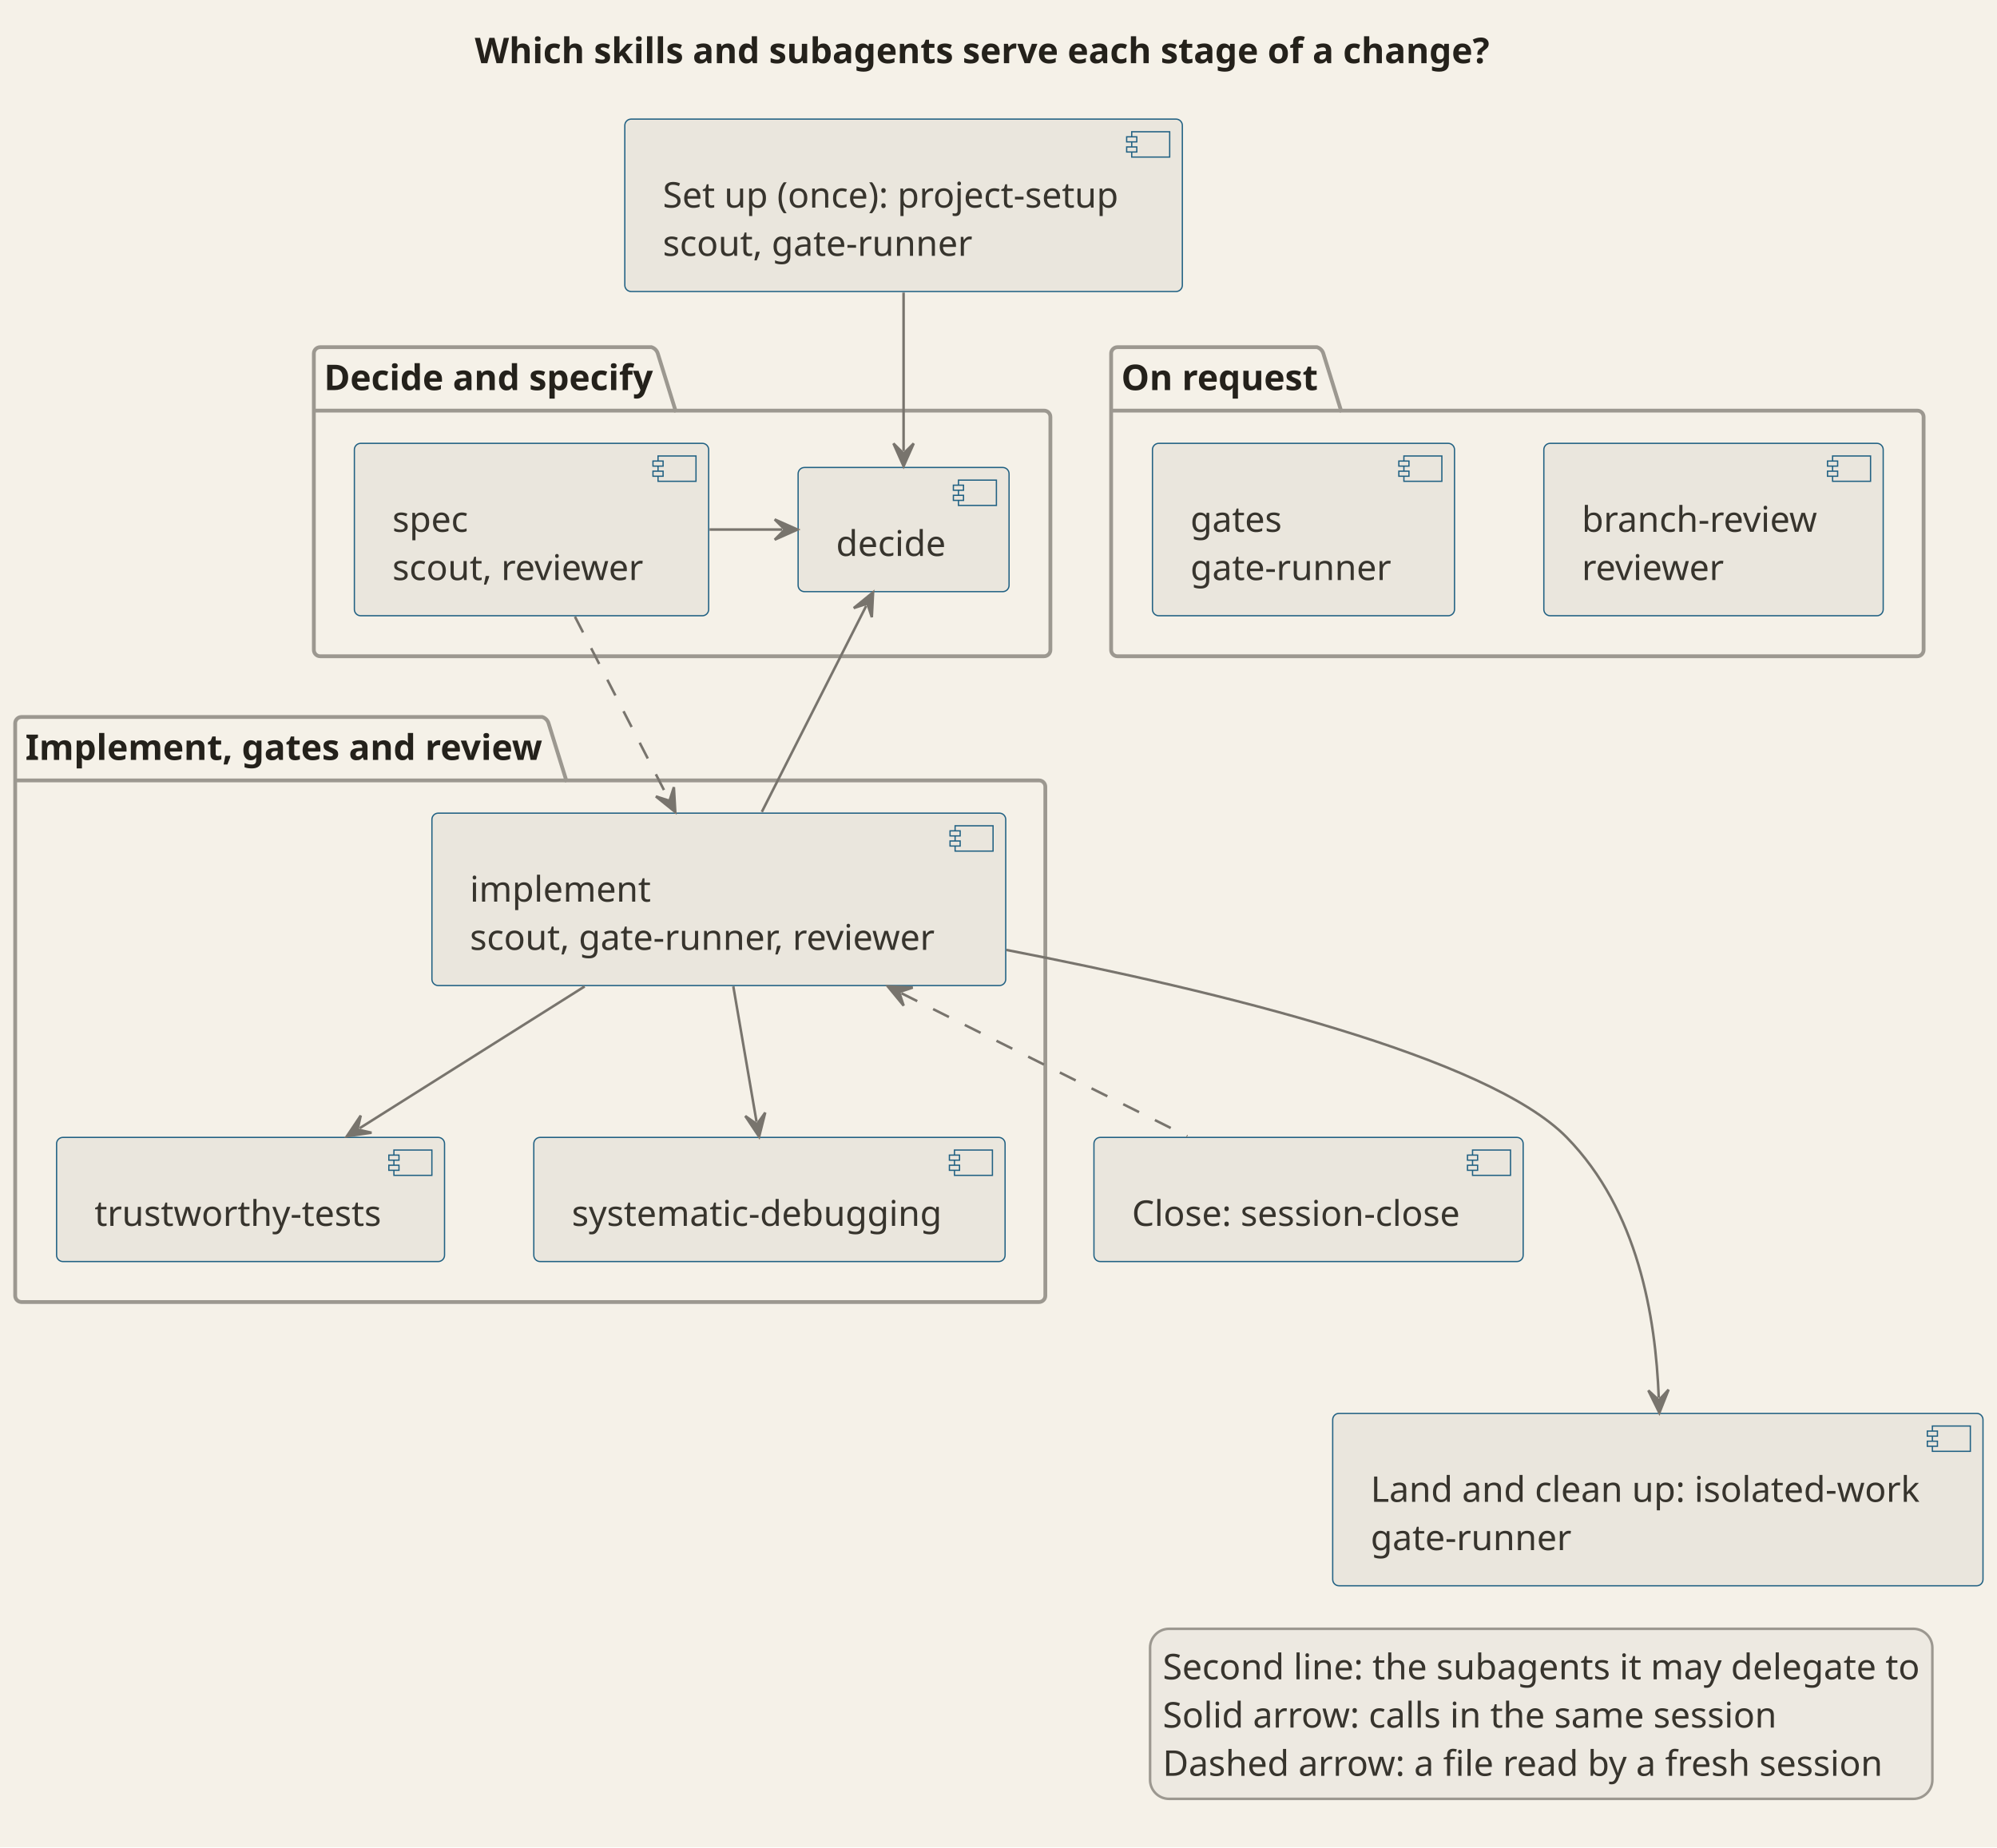
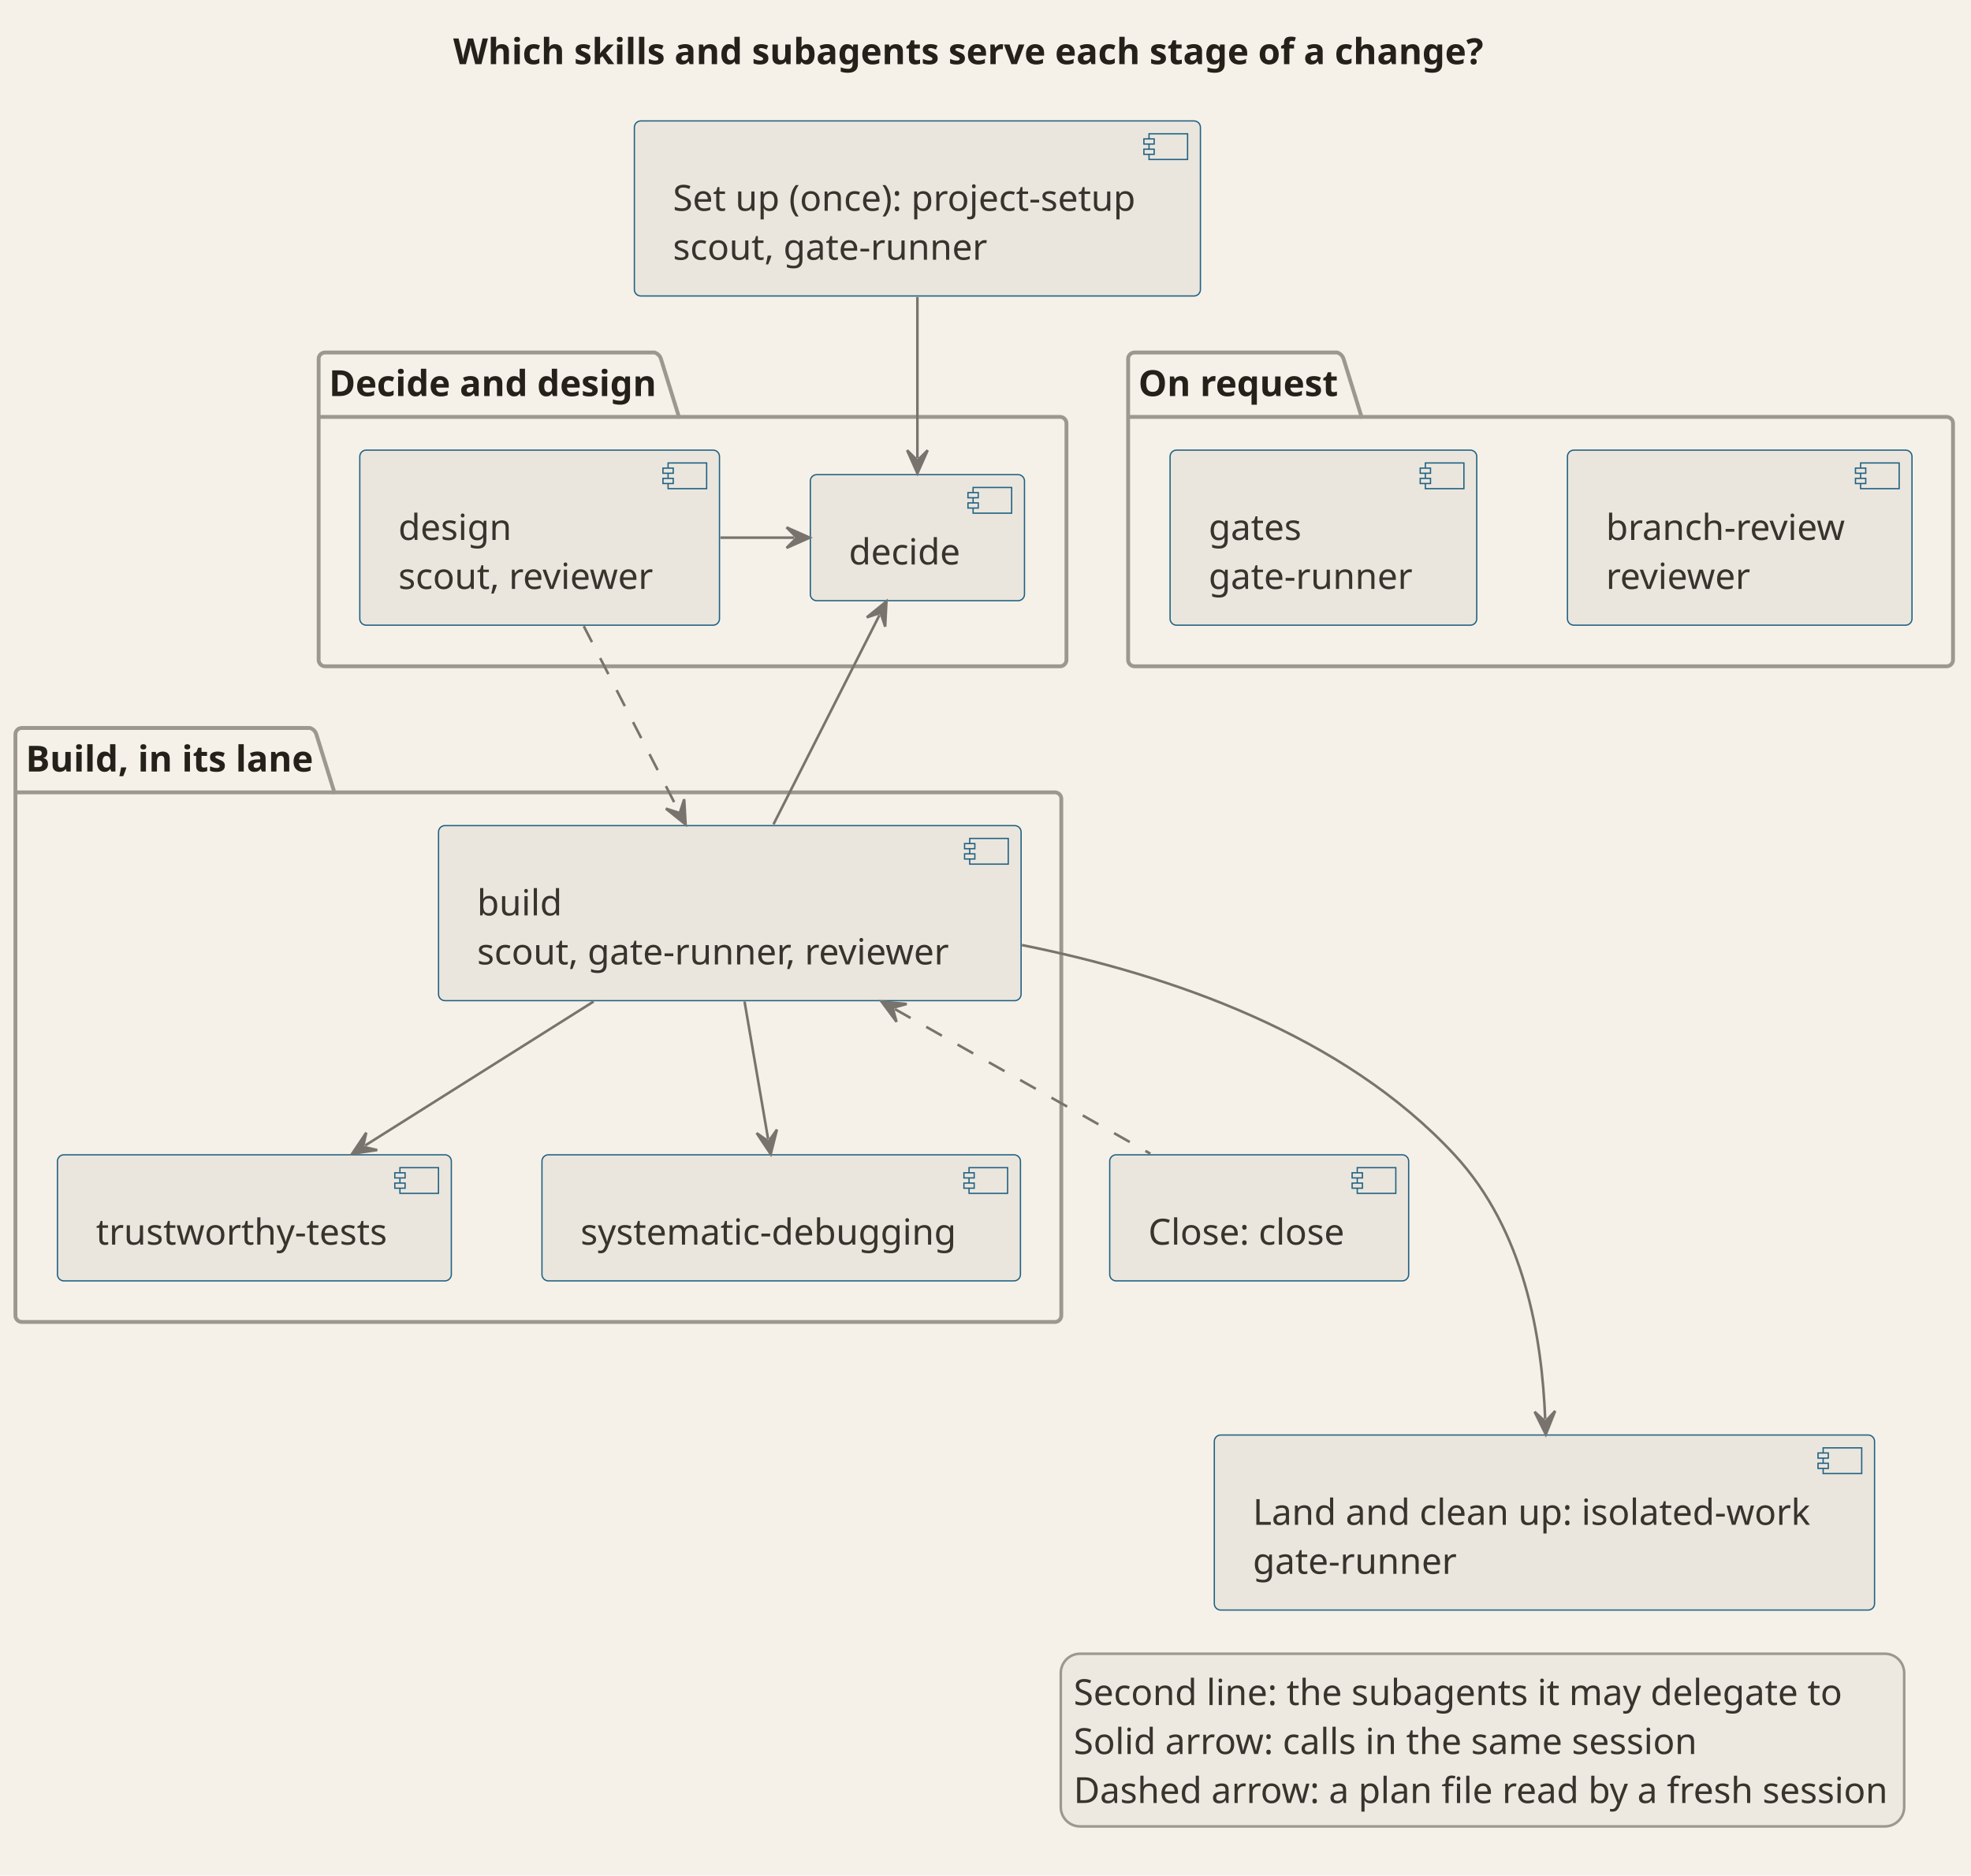
- <svg xmlns="http://www.w3.org/2000/svg" contentStyleType="text/css" data-diagram-type="DESCRIPTION" height="730px" preserveAspectRatio="none" style="width:789px;height:730px;background:#F5F1E8;" version="1.1" viewBox="0 0 789 730" width="789px" zoomAndPan="magnify">
+ <svg xmlns="http://www.w3.org/2000/svg" contentStyleType="text/css" data-diagram-type="DESCRIPTION" height="730px" preserveAspectRatio="none" style="width:767px;height:730px;background:#F5F1E8;" version="1.1" viewBox="0 0 767 730" width="767px" zoomAndPan="magnify">
  <defs />
  <g>
-     <rect fill="#F5F1E8" height="730" style="stroke:none;stroke-width:1;" width="789" x="0" y="0" />
-     <text fill="#24211B" font-family="sans-serif" font-size="14" font-weight="bold" lengthAdjust="spacing" textLength="400.286" x="187.591" y="24.966">Which skills and subagents serve each stage of a change?</text>
-     <g class="cluster" data-entity="Decide and specify" data-source-line="5" data-uid="ent0003" id="cluster_Decide and specify">
-       <path d="M126.5,137.198 L257.392,137.198 A3.75,3.75 0 0 1 259.892,139.698 L266.892,162.266 L412.5,162.266 A2.5,2.5 0 0 1 415,164.766 L415,256.838 A2.5,2.5 0 0 1 412.5,259.338 L126.5,259.338 A2.5,2.5 0 0 1 124,256.838 L124,139.698 A2.5,2.5 0 0 1 126.5,137.198" fill="#F5F1E8" style="stroke:#9C9890;stroke-width:1.5;" />
-       <line style="stroke:#9C9890;stroke-width:1.5;" x1="124" x2="266.892" y1="162.266" y2="162.266" />
-       <text fill="#24211B" font-family="sans-serif" font-size="14" font-weight="bold" lengthAdjust="spacing" textLength="129.892" x="128" y="154.164">Decide and specify</text>
+     <rect fill="#F5F1E8" height="730" style="stroke:none;stroke-width:1;" width="767" x="0" y="0" />
+     <text fill="#24211B" font-family="sans-serif" font-size="14" font-weight="bold" lengthAdjust="spacing" textLength="400.286" x="176.357" y="24.966">Which skills and subagents serve each stage of a change?</text>
+     <g class="cluster" data-entity="Decide and design" data-source-line="5" data-uid="ent0003" id="cluster_Decide and design">
+       <path d="M126.5,137.198 L254.703,137.198 A3.75,3.75 0 0 1 257.204,139.698 L264.204,162.266 L412.5,162.266 A2.5,2.5 0 0 1 415,164.766 L415,256.838 A2.5,2.5 0 0 1 412.5,259.338 L126.5,259.338 A2.5,2.5 0 0 1 124,256.838 L124,139.698 A2.5,2.5 0 0 1 126.5,137.198" fill="#F5F1E8" style="stroke:#9C9890;stroke-width:1.5;" />
+       <line style="stroke:#9C9890;stroke-width:1.5;" x1="124" x2="264.204" y1="162.266" y2="162.266" />
+       <text fill="#24211B" font-family="sans-serif" font-size="14" font-weight="bold" lengthAdjust="spacing" textLength="127.204" x="128" y="154.164">Decide and design</text>
    </g>
-     <g class="cluster" data-entity="Implement, gates and review" data-source-line="9" data-uid="ent0006" id="cluster_Implement, gates and review">
-       <path d="M8.5,283.338 L214.235,283.338 A3.75,3.75 0 0 1 216.735,285.838 L223.735,308.406 L410.5,308.406 A2.5,2.5 0 0 1 413,310.906 L413,512.038 A2.5,2.5 0 0 1 410.5,514.538 L8.5,514.538 A2.5,2.5 0 0 1 6,512.038 L6,285.838 A2.5,2.5 0 0 1 8.5,283.338" fill="#F5F1E8" style="stroke:#9C9890;stroke-width:1.5;" />
-       <line style="stroke:#9C9890;stroke-width:1.5;" x1="6" x2="223.735" y1="308.406" y2="308.406" />
-       <text fill="#24211B" font-family="sans-serif" font-size="14" font-weight="bold" lengthAdjust="spacing" textLength="204.735" x="10" y="300.304">Implement, gates and review</text>
+     <g class="cluster" data-entity="Build, in its lane" data-source-line="9" data-uid="ent0006" id="cluster_Build, in its lane">
+       <path d="M8.5,283.338 L120.618,283.338 A3.75,3.75 0 0 1 123.118,285.838 L130.118,308.406 L410.5,308.406 A2.5,2.5 0 0 1 413,310.906 L413,512.038 A2.5,2.5 0 0 1 410.5,514.538 L8.5,514.538 A2.5,2.5 0 0 1 6,512.038 L6,285.838 A2.5,2.5 0 0 1 8.5,283.338" fill="#F5F1E8" style="stroke:#9C9890;stroke-width:1.5;" />
+       <line style="stroke:#9C9890;stroke-width:1.5;" x1="6" x2="130.118" y1="308.406" y2="308.406" />
+       <text fill="#24211B" font-family="sans-serif" font-size="14" font-weight="bold" lengthAdjust="spacing" textLength="111.118" x="10" y="300.304">Build, in its lane</text>
    </g>
    <g class="cluster" data-entity="On request" data-source-line="14" data-uid="ent0010" id="cluster_On request">
      <path d="M441.5,137.198 L520.34,137.198 A3.75,3.75 0 0 1 522.84,139.698 L529.84,162.266 L757.5,162.266 A2.5,2.5 0 0 1 760,164.766 L760,256.838 A2.5,2.5 0 0 1 757.5,259.338 L441.5,259.338 A2.5,2.5 0 0 1 439,256.838 L439,139.698 A2.5,2.5 0 0 1 441.5,137.198" fill="#F5F1E8" style="stroke:#9C9890;stroke-width:1.5;" />
      <line style="stroke:#9C9890;stroke-width:1.5;" x1="439" x2="529.84" y1="162.266" y2="162.266" />
      <text fill="#24211B" font-family="sans-serif" font-size="14" font-weight="bold" lengthAdjust="spacing" textLength="77.84" x="443" y="154.164">On request</text>
    </g>
    <g class="entity" data-entity="decide" data-source-line="6" data-uid="ent0004" id="entity_decide">
      <rect fill="#EAE6DD" height="49.068" rx="2.5" ry="2.5" style="stroke:#216183;stroke-width:0.5;" width="83.344" x="315.33" y="184.738" />
      <rect fill="#EAE6DD" height="10" style="stroke:#216183;stroke-width:0.5;" width="15" x="378.674" y="189.738" />
      <rect fill="#EAE6DD" height="2" style="stroke:#216183;stroke-width:0.5;" width="4" x="376.674" y="191.738" />
      <rect fill="#EAE6DD" height="2" style="stroke:#216183;stroke-width:0.5;" width="4" x="376.674" y="195.738" />
      <text fill="#37342D" font-family="sans-serif" font-size="14" lengthAdjust="spacing" textLength="43.344" x="330.33" y="219.704">decide</text>
    </g>
-     <g class="entity" data-entity="spec" data-source-line="7" data-uid="ent0005" id="entity_spec">
+     <g class="entity" data-entity="design" data-source-line="7" data-uid="ent0005" id="entity_design">
      <rect fill="#EAE6DD" height="68.136" rx="2.5" ry="2.5" style="stroke:#216183;stroke-width:0.5;" width="139.974" x="140.01" y="175.198" />
      <rect fill="#EAE6DD" height="10" style="stroke:#216183;stroke-width:0.5;" width="15" x="259.984" y="180.198" />
      <rect fill="#EAE6DD" height="2" style="stroke:#216183;stroke-width:0.5;" width="4" x="257.984" y="182.198" />
      <rect fill="#EAE6DD" height="2" style="stroke:#216183;stroke-width:0.5;" width="4" x="257.984" y="186.198" />
-       <text fill="#37342D" font-family="sans-serif" font-size="14" lengthAdjust="spacing" textLength="29.932" x="155.01" y="210.164">spec</text>
+       <text fill="#37342D" font-family="sans-serif" font-size="14" lengthAdjust="spacing" textLength="44.086" x="155.01" y="210.164">design</text>
      <text fill="#37342D" font-family="sans-serif" font-size="14" lengthAdjust="spacing" textLength="99.974" x="155.01" y="229.232">scout, reviewer</text>
    </g>
-     <g class="entity" data-entity="implement" data-source-line="10" data-uid="ent0007" id="entity_implement">
+     <g class="entity" data-entity="build" data-source-line="10" data-uid="ent0007" id="entity_build">
      <rect fill="#EAE6DD" height="68.136" rx="2.5" ry="2.5" style="stroke:#216183;stroke-width:0.5;" width="226.703" x="170.65" y="321.338" />
      <rect fill="#EAE6DD" height="10" style="stroke:#216183;stroke-width:0.5;" width="15" x="377.353" y="326.338" />
      <rect fill="#EAE6DD" height="2" style="stroke:#216183;stroke-width:0.5;" width="4" x="375.353" y="328.338" />
      <rect fill="#EAE6DD" height="2" style="stroke:#216183;stroke-width:0.5;" width="4" x="375.353" y="332.338" />
-       <text fill="#37342D" font-family="sans-serif" font-size="14" lengthAdjust="spacing" textLength="71.512" x="185.65" y="356.304">implement</text>
+       <text fill="#37342D" font-family="sans-serif" font-size="14" lengthAdjust="spacing" textLength="33.096" x="185.65" y="356.304">build</text>
      <text fill="#37342D" font-family="sans-serif" font-size="14" lengthAdjust="spacing" textLength="186.703" x="185.65" y="375.372">scout, gate-runner, reviewer</text>
    </g>
    <g class="entity" data-entity="tests" data-source-line="11" data-uid="ent0008" id="entity_tests">
      <rect fill="#EAE6DD" height="49.068" rx="2.5" ry="2.5" style="stroke:#216183;stroke-width:0.5;" width="153.274" x="22.36" y="449.478" />
      <rect fill="#EAE6DD" height="10" style="stroke:#216183;stroke-width:0.5;" width="15" x="155.634" y="454.478" />
      <rect fill="#EAE6DD" height="2" style="stroke:#216183;stroke-width:0.5;" width="4" x="153.634" y="456.478" />
      <rect fill="#EAE6DD" height="2" style="stroke:#216183;stroke-width:0.5;" width="4" x="153.634" y="460.478" />
      <text fill="#37342D" font-family="sans-serif" font-size="14" lengthAdjust="spacing" textLength="113.274" x="37.36" y="484.444">trustworthy-tests</text>
    </g>
    <g class="entity" data-entity="debug" data-source-line="12" data-uid="ent0009" id="entity_debug">
      <rect fill="#EAE6DD" height="49.068" rx="2.5" ry="2.5" style="stroke:#216183;stroke-width:0.5;" width="186.201" x="210.9" y="449.478" />
      <rect fill="#EAE6DD" height="10" style="stroke:#216183;stroke-width:0.5;" width="15" x="377.101" y="454.478" />
      <rect fill="#EAE6DD" height="2" style="stroke:#216183;stroke-width:0.5;" width="4" x="375.101" y="456.478" />
      <rect fill="#EAE6DD" height="2" style="stroke:#216183;stroke-width:0.5;" width="4" x="375.101" y="460.478" />
      <text fill="#37342D" font-family="sans-serif" font-size="14" lengthAdjust="spacing" textLength="146.201" x="225.9" y="484.444">systematic-debugging</text>
    </g>
    <g class="entity" data-entity="gates" data-source-line="15" data-uid="ent0011" id="entity_gates">
      <rect fill="#EAE6DD" height="68.136" rx="2.5" ry="2.5" style="stroke:#216183;stroke-width:0.5;" width="119.338" x="455.33" y="175.198" />
      <rect fill="#EAE6DD" height="10" style="stroke:#216183;stroke-width:0.5;" width="15" x="554.668" y="180.198" />
      <rect fill="#EAE6DD" height="2" style="stroke:#216183;stroke-width:0.5;" width="4" x="552.668" y="182.198" />
      <rect fill="#EAE6DD" height="2" style="stroke:#216183;stroke-width:0.5;" width="4" x="552.668" y="186.198" />
      <text fill="#37342D" font-family="sans-serif" font-size="14" lengthAdjust="spacing" textLength="36.12" x="470.33" y="210.164">gates</text>
      <text fill="#37342D" font-family="sans-serif" font-size="14" lengthAdjust="spacing" textLength="79.338" x="470.33" y="229.232">gate-runner</text>
    </g>
    <g class="entity" data-entity="review" data-source-line="16" data-uid="ent0012" id="entity_review">
      <rect fill="#EAE6DD" height="68.136" rx="2.5" ry="2.5" style="stroke:#216183;stroke-width:0.5;" width="134.08" x="609.96" y="175.198" />
      <rect fill="#EAE6DD" height="10" style="stroke:#216183;stroke-width:0.5;" width="15" x="724.04" y="180.198" />
      <rect fill="#EAE6DD" height="2" style="stroke:#216183;stroke-width:0.5;" width="4" x="722.04" y="182.198" />
      <rect fill="#EAE6DD" height="2" style="stroke:#216183;stroke-width:0.5;" width="4" x="722.04" y="186.198" />
      <text fill="#37342D" font-family="sans-serif" font-size="14" lengthAdjust="spacing" textLength="94.08" x="624.96" y="210.164">branch-review</text>
      <text fill="#37342D" font-family="sans-serif" font-size="14" lengthAdjust="spacing" textLength="56.98" x="624.96" y="229.232">reviewer</text>
    </g>
    <g class="entity" data-entity="setup" data-source-line="4" data-uid="ent0002" id="entity_setup">
      <rect fill="#EAE6DD" height="68.136" rx="2.5" ry="2.5" style="stroke:#216183;stroke-width:0.5;" width="220.277" x="246.86" y="47.068" />
      <rect fill="#EAE6DD" height="10" style="stroke:#216183;stroke-width:0.5;" width="15" x="447.137" y="52.068" />
      <rect fill="#EAE6DD" height="2" style="stroke:#216183;stroke-width:0.5;" width="4" x="445.137" y="54.068" />
      <rect fill="#EAE6DD" height="2" style="stroke:#216183;stroke-width:0.5;" width="4" x="445.137" y="58.068" />
      <text fill="#37342D" font-family="sans-serif" font-size="14" lengthAdjust="spacing" textLength="180.277" x="261.86" y="82.034">Set up (once): project-setup</text>
      <text fill="#37342D" font-family="sans-serif" font-size="14" lengthAdjust="spacing" textLength="122.332" x="261.86" y="101.102">scout, gate-runner</text>
    </g>
    <g class="entity" data-entity="close" data-source-line="18" data-uid="ent0013" id="entity_close">
-       <rect fill="#EAE6DD" height="49.068" rx="2.5" ry="2.5" style="stroke:#216183;stroke-width:0.5;" width="169.583" x="432.21" y="449.478" />
-       <rect fill="#EAE6DD" height="10" style="stroke:#216183;stroke-width:0.5;" width="15" x="581.793" y="454.478" />
-       <rect fill="#EAE6DD" height="2" style="stroke:#216183;stroke-width:0.5;" width="4" x="579.793" y="456.478" />
-       <rect fill="#EAE6DD" height="2" style="stroke:#216183;stroke-width:0.5;" width="4" x="579.793" y="460.478" />
-       <text fill="#37342D" font-family="sans-serif" font-size="14" lengthAdjust="spacing" textLength="129.583" x="447.21" y="484.444">Close: session-close</text>
+       <rect fill="#EAE6DD" height="49.068" rx="2.5" ry="2.5" style="stroke:#216183;stroke-width:0.5;" width="116.328" x="431.84" y="449.478" />
+       <rect fill="#EAE6DD" height="10" style="stroke:#216183;stroke-width:0.5;" width="15" x="528.168" y="454.478" />
+       <rect fill="#EAE6DD" height="2" style="stroke:#216183;stroke-width:0.5;" width="4" x="526.168" y="456.478" />
+       <rect fill="#EAE6DD" height="2" style="stroke:#216183;stroke-width:0.5;" width="4" x="526.168" y="460.478" />
+       <text fill="#37342D" font-family="sans-serif" font-size="14" lengthAdjust="spacing" textLength="76.328" x="446.84" y="484.444">Close: close</text>
    </g>
    <g class="entity" data-entity="isolated" data-source-line="19" data-uid="ent0014" id="entity_isolated">
-       <rect fill="#EAE6DD" height="68.136" rx="2.5" ry="2.5" style="stroke:#216183;stroke-width:0.5;" width="256.929" x="526.54" y="558.538" />
-       <rect fill="#EAE6DD" height="10" style="stroke:#216183;stroke-width:0.5;" width="15" x="763.469" y="563.538" />
-       <rect fill="#EAE6DD" height="2" style="stroke:#216183;stroke-width:0.5;" width="4" x="761.469" y="565.538" />
-       <rect fill="#EAE6DD" height="2" style="stroke:#216183;stroke-width:0.5;" width="4" x="761.469" y="569.538" />
-       <text fill="#37342D" font-family="sans-serif" font-size="14" lengthAdjust="spacing" textLength="216.929" x="541.54" y="593.504">Land and clean up: isolated-work</text>
-       <text fill="#37342D" font-family="sans-serif" font-size="14" lengthAdjust="spacing" textLength="79.338" x="541.54" y="612.572">gate-runner</text>
+       <rect fill="#EAE6DD" height="68.136" rx="2.5" ry="2.5" style="stroke:#216183;stroke-width:0.5;" width="256.929" x="472.54" y="558.538" />
+       <rect fill="#EAE6DD" height="10" style="stroke:#216183;stroke-width:0.5;" width="15" x="709.469" y="563.538" />
+       <rect fill="#EAE6DD" height="2" style="stroke:#216183;stroke-width:0.5;" width="4" x="707.469" y="565.538" />
+       <rect fill="#EAE6DD" height="2" style="stroke:#216183;stroke-width:0.5;" width="4" x="707.469" y="569.538" />
+       <text fill="#37342D" font-family="sans-serif" font-size="14" lengthAdjust="spacing" textLength="216.929" x="487.54" y="593.504">Land and clean up: isolated-work</text>
+       <text fill="#37342D" font-family="sans-serif" font-size="14" lengthAdjust="spacing" textLength="79.338" x="487.54" y="612.572">gate-runner</text>
    </g>
    <g class="link" data-entity-1="setup" data-entity-2="decide" data-source-line="21" data-uid="lnk15" id="link_setup_decide">
      <path d="M357,115.608 C357,137.208 357,158.808 357,178.248" fill="none" id="setup-to-decide" style="stroke:#78746D;stroke-width:1;" />
      <polygon fill="#78746D" points="357,184.248,361,175.248,357,179.248,353,175.248,357,184.248" style="stroke:#78746D;stroke-width:1;" />
    </g>
-     <g class="link" data-entity-1="spec" data-entity-2="decide" data-source-line="22" data-uid="lnk16" id="link_spec_decide">
-       <path d="M280.34,209.268 C291.92,209.268 297.5,209.268 309.08,209.268" fill="none" id="spec-to-decide" style="stroke:#78746D;stroke-width:1;" />
+     <g class="link" data-entity-1="design" data-entity-2="decide" data-source-line="22" data-uid="lnk16" id="link_design_decide">
+       <path d="M280.34,209.268 C291.92,209.268 297.5,209.268 309.08,209.268" fill="none" id="design-to-decide" style="stroke:#78746D;stroke-width:1;" />
      <polygon fill="#78746D" points="315.08,209.268,306.08,205.268,310.08,209.268,306.08,213.268,315.08,209.268" style="stroke:#78746D;stroke-width:1;" />
    </g>
-     <g class="link" data-entity-1="spec" data-entity-2="implement" data-source-line="23" data-uid="lnk17" id="link_spec_implement">
-       <path d="M227.16,243.698 C239.08,266.898 252.14,292.35 264.06,315.57" fill="none" id="spec-to-implement" style="stroke:#78746D;stroke-width:1;stroke-dasharray:7.0,7.0;" />
+     <g class="link" data-entity-1="design" data-entity-2="build" data-source-line="23" data-uid="lnk17" id="link_design_build">
+       <path d="M227.16,243.698 C239.08,266.898 252.14,292.35 264.06,315.57" fill="none" id="design-to-build" style="stroke:#78746D;stroke-width:1;stroke-dasharray:7.0,7.0;" />
      <polygon fill="#78746D" points="266.8,320.908,266.248,311.075,264.517,316.46,259.131,314.728,266.8,320.908" style="stroke:#78746D;stroke-width:1;" />
    </g>
-     <g class="link" data-entity-1="decide" data-entity-2="implement" data-source-line="24" data-uid="lnk19" id="link_decide_implement">
-       <path d="M342.239,239.42 C330.249,263.09 314.46,294.258 300.99,320.858" fill="none" id="decide-backto-implement" style="stroke:#78746D;stroke-width:1;" />
+     <g class="link" data-entity-1="decide" data-entity-2="build" data-source-line="24" data-uid="lnk19" id="link_decide_build">
+       <path d="M342.239,239.42 C330.249,263.09 314.46,294.258 300.99,320.858" fill="none" id="decide-backto-build" style="stroke:#78746D;stroke-width:1;" />
      <polygon fill="#78746D" points="344.95,234.068,337.315,240.289,342.691,238.528,344.451,243.904,344.95,234.068" style="stroke:#78746D;stroke-width:1;" />
    </g>
-     <g class="link" data-entity-1="implement" data-entity-2="tests" data-source-line="25" data-uid="lnk20" id="link_implement_tests">
-       <path d="M230.99,389.818 C200.98,408.728 169.235,428.738 142.115,445.838" fill="none" id="implement-to-tests" style="stroke:#78746D;stroke-width:1;" />
+     <g class="link" data-entity-1="build" data-entity-2="tests" data-source-line="25" data-uid="lnk20" id="link_build_tests">
+       <path d="M230.99,389.818 C200.98,408.728 169.235,428.738 142.115,445.838" fill="none" id="build-to-tests" style="stroke:#78746D;stroke-width:1;" />
      <polygon fill="#78746D" points="137.04,449.038,146.786,447.621,141.269,446.371,142.52,440.854,137.04,449.038" style="stroke:#78746D;stroke-width:1;" />
    </g>
-     <g class="link" data-entity-1="implement" data-entity-2="debug" data-source-line="26" data-uid="lnk21" id="link_implement_debug">
-       <path d="M289.73,389.818 C292.99,408.798 295.964,426.195 298.904,443.305" fill="none" id="implement-to-debug" style="stroke:#78746D;stroke-width:1;" />
+     <g class="link" data-entity-1="build" data-entity-2="debug" data-source-line="26" data-uid="lnk21" id="link_build_debug">
+       <path d="M289.73,389.818 C292.99,408.798 295.964,426.195 298.904,443.305" fill="none" id="build-to-debug" style="stroke:#78746D;stroke-width:1;" />
      <polygon fill="#78746D" points="299.92,449.218,302.338,439.671,299.073,444.29,294.454,441.025,299.92,449.218" style="stroke:#78746D;stroke-width:1;" />
    </g>
-     <g class="link" data-entity-1="implement" data-entity-2="close" data-source-line="27" data-uid="lnk23" id="link_implement_close">
-       <path d="M356.136,392.503 C393.926,411.413 434.94,431.938 469.1,449.038" fill="none" id="implement-backto-close" style="stroke:#78746D;stroke-width:1;stroke-dasharray:7.0,7.0;" />
-       <polygon fill="#78746D" points="350.77,389.818,357.029,397.423,355.241,392.055,360.609,390.268,350.77,389.818" style="stroke:#78746D;stroke-width:1;" />
+     <g class="link" data-entity-1="build" data-entity-2="close" data-source-line="27" data-uid="lnk23" id="link_build_close">
+       <path d="M348.252,392.773 C381.662,411.683 417.45,431.938 447.65,449.038" fill="none" id="build-backto-close" style="stroke:#78746D;stroke-width:1;stroke-dasharray:7.0,7.0;" />
+       <polygon fill="#78746D" points="343.03,389.818,348.892,397.732,347.381,392.281,352.833,390.77,343.03,389.818" style="stroke:#78746D;stroke-width:1;" />
    </g>
-     <g class="link" data-entity-1="implement" data-entity-2="isolated" data-source-line="28" data-uid="lnk24" id="link_implement_isolated">
-       <path d="M397.61,375.398 C482.13,391.768 587.99,417.748 619,449.478 C647.29,478.418 654.093,520.243 655.363,552.323" fill="none" id="implement-to-isolated" style="stroke:#78746D;stroke-width:1;" />
-       <polygon fill="#78746D" points="655.6,558.318,659.241,549.167,655.402,553.322,651.247,549.483,655.6,558.318" style="stroke:#78746D;stroke-width:1;" />
+     <g class="link" data-entity-1="build" data-entity-2="isolated" data-source-line="28" data-uid="lnk24" id="link_build_isolated">
+       <path d="M397.68,367.838 C455.6,379.438 522.75,402.748 566,449.478 C593.36,479.038 600.019,520.483 601.299,552.333" fill="none" id="build-to-isolated" style="stroke:#78746D;stroke-width:1;" />
+       <polygon fill="#78746D" points="601.54,558.328,605.175,549.175,601.339,553.332,597.182,549.496,601.54,558.328" style="stroke:#78746D;stroke-width:1;" />
    </g>
-     <rect fill="#EDE9E1" height="67.204" rx="7.5" ry="7.5" style="stroke:#9C9890;stroke-width:1;" width="309.081" x="454.388" y="643.674" />
-     <text fill="#37342D" font-family="sans-serif" font-size="14" lengthAdjust="spacing" textLength="299.081" x="459.388" y="663.64">Second line: the subagents it may delegate to</text>
-     <text fill="#37342D" font-family="sans-serif" font-size="14" lengthAdjust="spacing" textLength="243.137" x="459.388" y="682.708">Solid arrow: calls in the same session</text>
-     <text fill="#37342D" font-family="sans-serif" font-size="14" lengthAdjust="spacing" textLength="285.837" x="459.388" y="701.775">Dashed arrow: a file read by a fresh session</text>
+     <rect fill="#EDE9E1" height="67.204" rx="7.5" ry="7.5" style="stroke:#9C9890;stroke-width:1;" width="328.205" x="412.795" y="643.674" />
+     <text fill="#37342D" font-family="sans-serif" font-size="14" lengthAdjust="spacing" textLength="299.081" x="417.795" y="663.64">Second line: the subagents it may delegate to</text>
+     <text fill="#37342D" font-family="sans-serif" font-size="14" lengthAdjust="spacing" textLength="243.137" x="417.795" y="682.708">Solid arrow: calls in the same session</text>
+     <text fill="#37342D" font-family="sans-serif" font-size="14" lengthAdjust="spacing" textLength="318.205" x="417.795" y="701.775">Dashed arrow: a plan file read by a fresh session</text>
  </g>
</svg>
